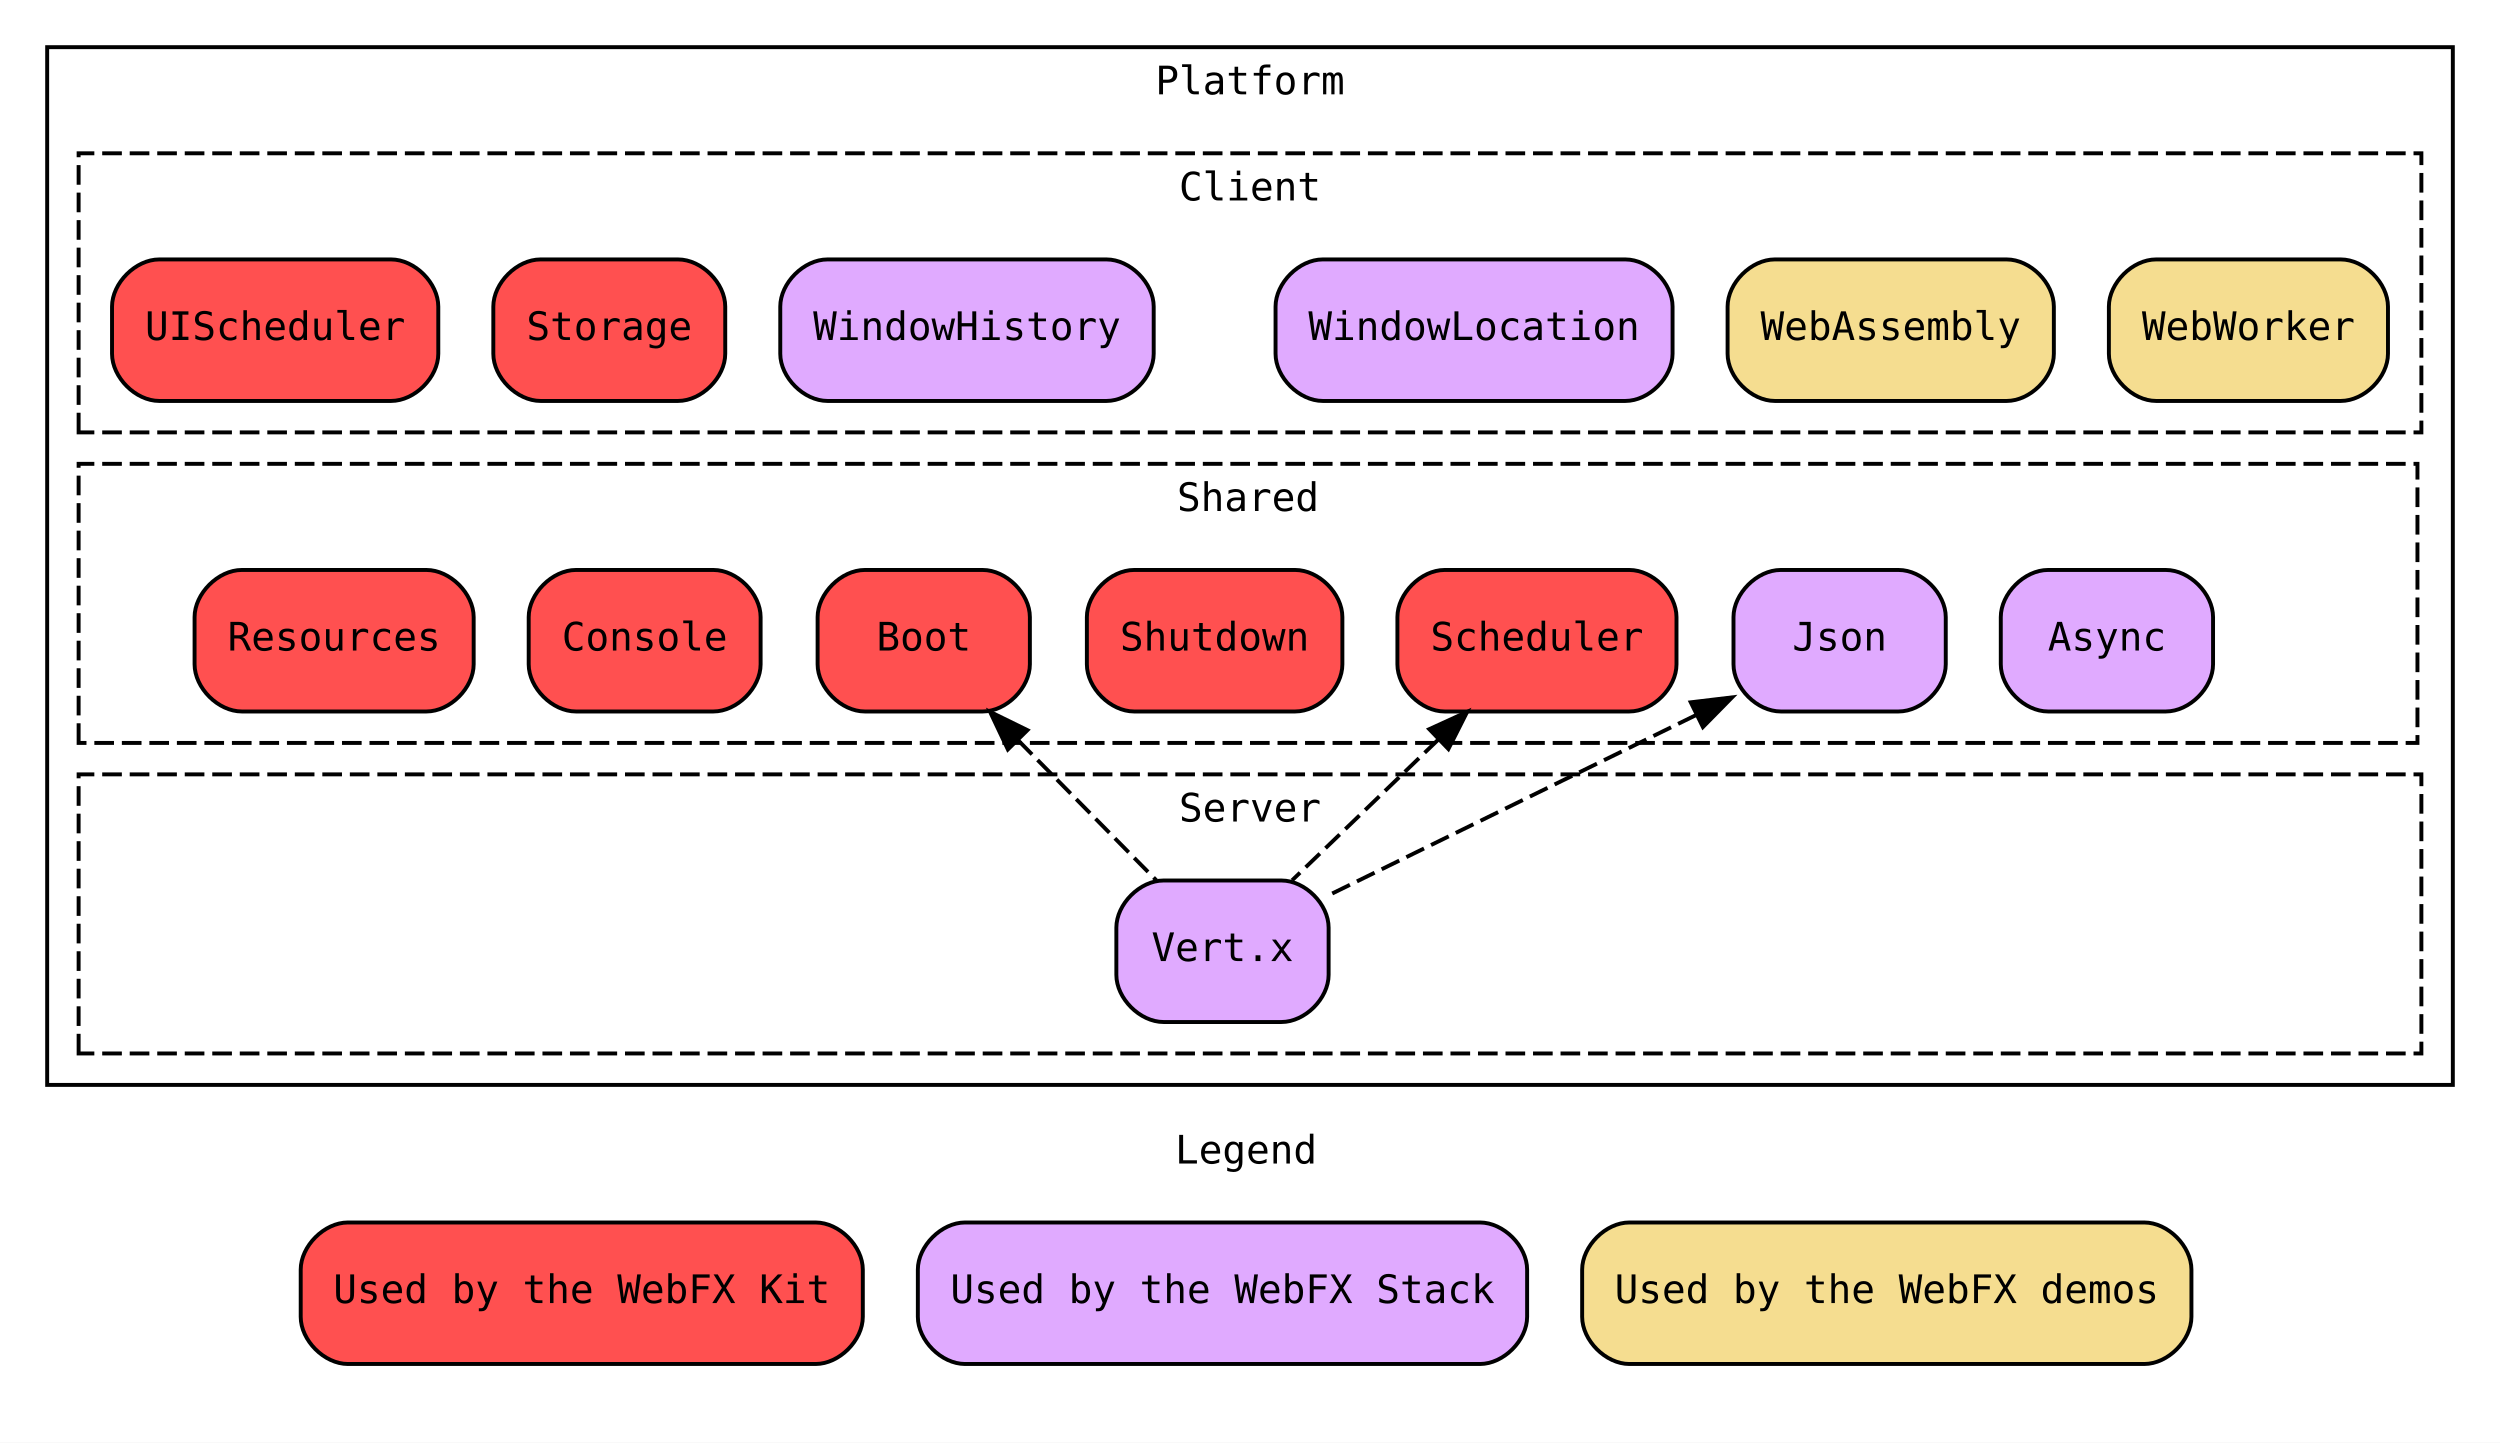
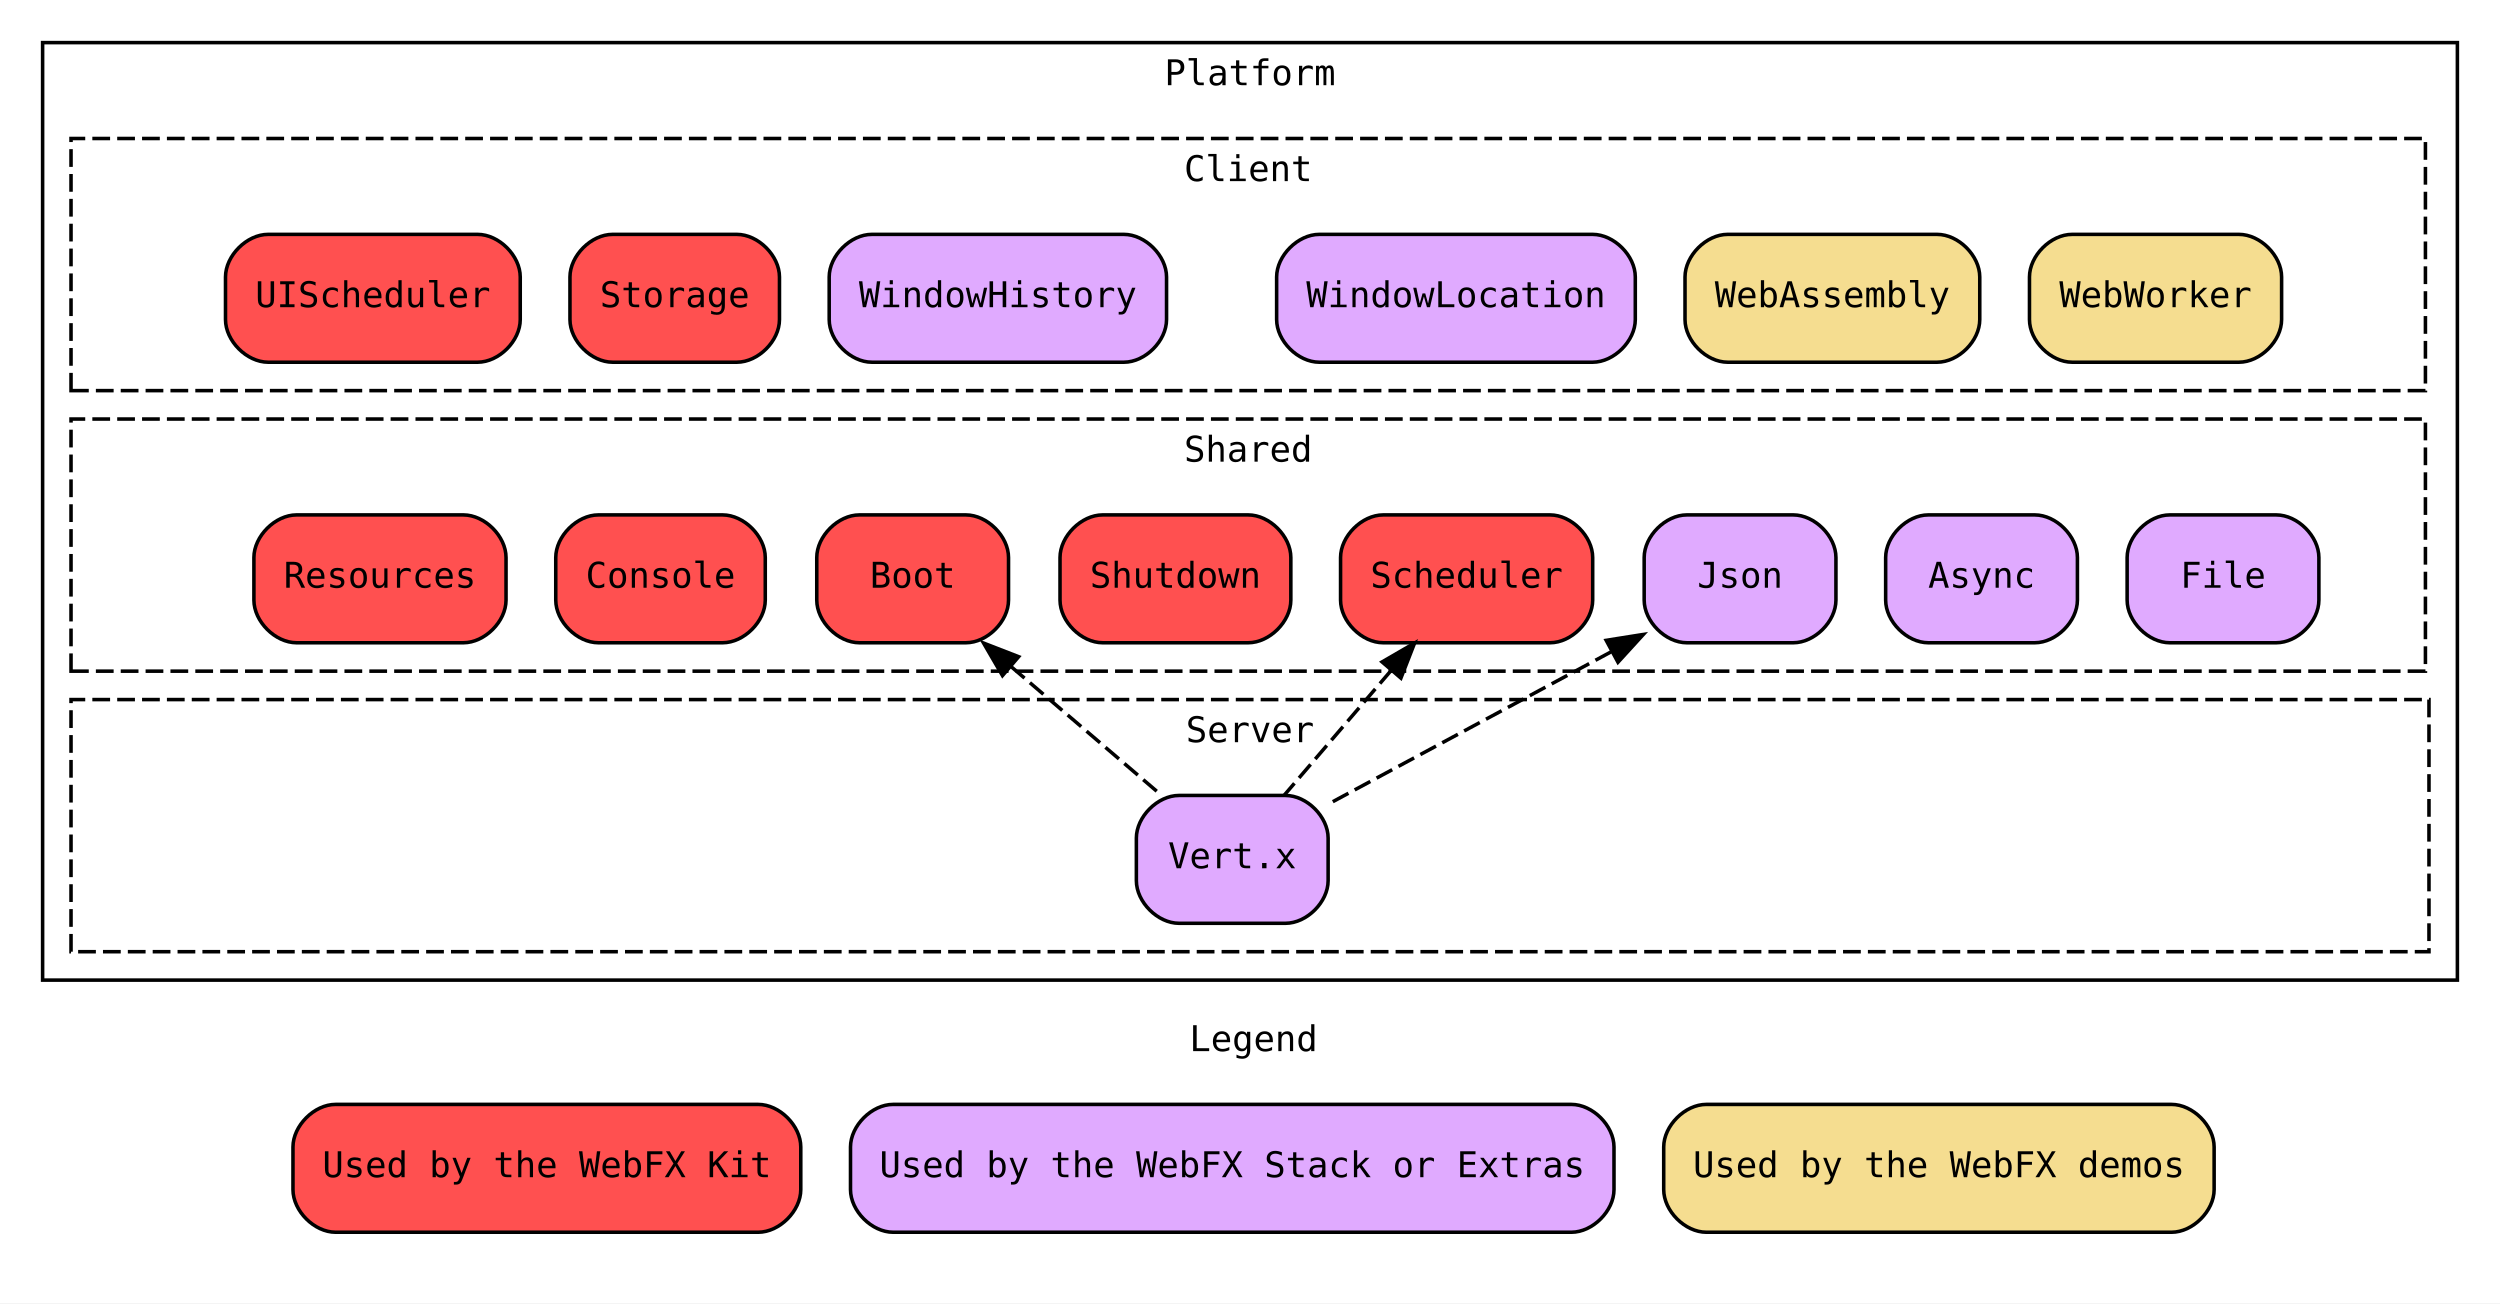
- <svg xmlns="http://www.w3.org/2000/svg" height="367pt" preserveAspectRatio="xMidYMid meet" viewBox="0.00 0.00 636.00 367.00" width="636pt">
+ <svg xmlns="http://www.w3.org/2000/svg" height="367pt" preserveAspectRatio="xMidYMid meet" viewBox="0.00 0.00 704.00 367.00" width="704pt">
  <g class="graph" id="graph0" transform="scale(1 1) rotate(0) translate(4 363)">
-     <polygon fill="white" points="-4,4 -4,-363 632,-363 632,4 -4,4" stroke="transparent" />
+     <polygon fill="white" points="-4,4 -4,-363 700,-363 700,4 -4,4" stroke="transparent" />
    <g class="cluster" id="clust1">
-       <polygon fill="none" points="8,-87 8,-351 620,-351 620,-87 8,-87" stroke="black" />
-       <text font-family="monospace" font-size="10.00" text-anchor="middle" x="314" y="-339">Platform    </text>
+       <polygon fill="none" points="8,-87 8,-351 688,-351 688,-87 8,-87" stroke="black" />
+       <text font-family="monospace" font-size="10.00" text-anchor="middle" x="348" y="-339">Platform    </text>
    </g>
    <g class="cluster" id="clust2">
-       <polygon fill="none" points="16,-253 16,-324 612,-324 612,-253 16,-253" stroke="black" stroke-dasharray="5,2" />
-       <text font-family="monospace" font-size="10.00" text-anchor="middle" x="314" y="-312">Client    </text>
+       <polygon fill="none" points="16,-253 16,-324 679,-324 679,-253 16,-253" stroke="black" stroke-dasharray="5,2" />
+       <text font-family="monospace" font-size="10.00" text-anchor="middle" x="347.5" y="-312">Client    </text>
    </g>
    <g class="cluster" id="clust4">
-       <polygon fill="none" points="16,-174 16,-245 611,-245 611,-174 16,-174" stroke="black" stroke-dasharray="5,2" />
-       <text font-family="monospace" font-size="10.00" text-anchor="middle" x="313.5" y="-233">Shared   </text>
+       <polygon fill="none" points="16,-174 16,-245 679,-245 679,-174 16,-174" stroke="black" stroke-dasharray="5,2" />
+       <text font-family="monospace" font-size="10.00" text-anchor="middle" x="347.5" y="-233">Shared   </text>
    </g>
    <g class="cluster" id="clust6">
-       <polygon fill="none" points="16,-95 16,-166 612,-166 612,-95 16,-95" stroke="black" stroke-dasharray="5,2" />
-       <text font-family="monospace" font-size="10.00" text-anchor="middle" x="314" y="-154">Server   </text>
+       <polygon fill="none" points="16,-95 16,-166 680,-166 680,-95 16,-95" stroke="black" stroke-dasharray="5,2" />
+       <text font-family="monospace" font-size="10.00" text-anchor="middle" x="348" y="-154">Server   </text>
    </g>
    <g class="cluster" id="clust8">
-       <text font-family="monospace" font-size="10.00" text-anchor="middle" x="313" y="-67">Legend  </text>
-     </g>
-     <g class="node" id="node1">
-       <path d="M95.5,-297C95.5,-297 36.5,-297 36.5,-297 30.5,-297 24.5,-291 24.5,-285 24.5,-285 24.5,-273 24.5,-273 24.5,-267 30.5,-261 36.5,-261 36.5,-261 95.5,-261 95.5,-261 101.5,-261 107.5,-267 107.5,-273 107.5,-273 107.5,-285 107.5,-285 107.5,-291 101.5,-297 95.5,-297" fill="#ff5050" stroke="black" />
-       <text font-family="monospace" font-size="10.00" text-anchor="middle" x="66" y="-276.5">UIScheduler</text>
+       <text font-family="monospace" font-size="10.00" text-anchor="middle" x="349" y="-67">Legend  </text>
    </g>
    <g class="node" id="node2">
-       <path d="M168.5,-297C168.5,-297 133.5,-297 133.5,-297 127.5,-297 121.5,-291 121.5,-285 121.5,-285 121.5,-273 121.5,-273 121.5,-267 127.5,-261 133.5,-261 133.5,-261 168.5,-261 168.5,-261 174.5,-261 180.5,-267 180.5,-273 180.5,-273 180.5,-285 180.5,-285 180.5,-291 174.5,-297 168.5,-297" fill="#ff5050" stroke="black" />
-       <text font-family="monospace" font-size="10.00" text-anchor="middle" x="151" y="-276.5">Storage</text>
+       <path d="M130.5,-297C130.5,-297 71.5,-297 71.5,-297 65.5,-297 59.5,-291 59.5,-285 59.5,-285 59.5,-273 59.5,-273 59.5,-267 65.5,-261 71.5,-261 71.5,-261 130.5,-261 130.5,-261 136.5,-261 142.5,-267 142.5,-273 142.5,-273 142.5,-285 142.5,-285 142.5,-291 136.5,-297 130.5,-297" fill="#ff5050" stroke="black" />
+       <text font-family="monospace" font-size="10.00" text-anchor="middle" x="101" y="-276.5">UIScheduler</text>
    </g>
    <g class="node" id="node3">
-       <path d="M277.5,-297C277.5,-297 206.5,-297 206.5,-297 200.5,-297 194.5,-291 194.5,-285 194.5,-285 194.5,-273 194.5,-273 194.5,-267 200.5,-261 206.5,-261 206.5,-261 277.5,-261 277.5,-261 283.5,-261 289.5,-267 289.5,-273 289.5,-273 289.5,-285 289.5,-285 289.5,-291 283.5,-297 277.5,-297" fill="#e0aaff" stroke="black" />
-       <text font-family="monospace" font-size="10.00" text-anchor="middle" x="242" y="-276.5">WindowHistory</text>
+       <path d="M203.5,-297C203.5,-297 168.5,-297 168.5,-297 162.5,-297 156.5,-291 156.5,-285 156.5,-285 156.5,-273 156.5,-273 156.5,-267 162.5,-261 168.5,-261 168.5,-261 203.5,-261 203.5,-261 209.5,-261 215.5,-267 215.5,-273 215.5,-273 215.5,-285 215.5,-285 215.5,-291 209.5,-297 203.5,-297" fill="#ff5050" stroke="black" />
+       <text font-family="monospace" font-size="10.00" text-anchor="middle" x="186" y="-276.5">Storage</text>
    </g>
-     <g class="node" id="node5">
-       <path d="M409.5,-297C409.5,-297 332.5,-297 332.5,-297 326.5,-297 320.5,-291 320.5,-285 320.5,-285 320.5,-273 320.5,-273 320.5,-267 326.5,-261 332.5,-261 332.5,-261 409.5,-261 409.5,-261 415.5,-261 421.5,-267 421.5,-273 421.5,-273 421.5,-285 421.5,-285 421.5,-291 415.5,-297 409.5,-297" fill="#e0aaff" stroke="black" />
-       <text font-family="monospace" font-size="10.00" text-anchor="middle" x="371" y="-276.5">WindowLocation</text>
+     <g class="node" id="node4">
+       <path d="M312.5,-297C312.5,-297 241.5,-297 241.5,-297 235.5,-297 229.5,-291 229.5,-285 229.5,-285 229.5,-273 229.5,-273 229.5,-267 235.5,-261 241.5,-261 241.5,-261 312.5,-261 312.5,-261 318.5,-261 324.5,-267 324.5,-273 324.5,-273 324.5,-285 324.5,-285 324.5,-291 318.5,-297 312.5,-297" fill="#e0aaff" stroke="black" />
+       <text font-family="monospace" font-size="10.00" text-anchor="middle" x="277" y="-276.5">WindowHistory</text>
+     </g>
+     <g class="node" id="node6">
+       <path d="M444.5,-297C444.5,-297 367.5,-297 367.5,-297 361.5,-297 355.5,-291 355.5,-285 355.5,-285 355.5,-273 355.5,-273 355.5,-267 361.5,-261 367.5,-261 367.5,-261 444.5,-261 444.5,-261 450.5,-261 456.5,-267 456.5,-273 456.5,-273 456.5,-285 456.5,-285 456.5,-291 450.5,-297 444.5,-297" fill="#e0aaff" stroke="black" />
+       <text font-family="monospace" font-size="10.00" text-anchor="middle" x="406" y="-276.5">WindowLocation</text>
+     </g>
+     <g class="node" id="node14">
+       <path d="M347.5,-218C347.5,-218 306.5,-218 306.5,-218 300.5,-218 294.5,-212 294.5,-206 294.5,-206 294.5,-194 294.5,-194 294.5,-188 300.5,-182 306.5,-182 306.5,-182 347.5,-182 347.5,-182 353.5,-182 359.5,-188 359.5,-194 359.5,-194 359.5,-206 359.5,-206 359.5,-212 353.5,-218 347.5,-218" fill="#ff5050" stroke="black" />
+       <text font-family="monospace" font-size="10.00" text-anchor="middle" x="327" y="-197.5">Shutdown</text>
+     </g>
+     <g class="node" id="node7">
+       <path d="M541.5,-297C541.5,-297 482.5,-297 482.5,-297 476.5,-297 470.5,-291 470.5,-285 470.5,-285 470.5,-273 470.5,-273 470.5,-267 476.5,-261 482.5,-261 482.5,-261 541.5,-261 541.5,-261 547.5,-261 553.5,-267 553.5,-273 553.5,-273 553.5,-285 553.5,-285 553.5,-291 547.5,-297 541.5,-297" fill="#f5dd90" stroke="black" />
+       <text font-family="monospace" font-size="10.00" text-anchor="middle" x="512" y="-276.5">WebAssembly</text>
+     </g>
+     <g class="node" id="node8">
+       <path d="M626.5,-297C626.5,-297 579.5,-297 579.5,-297 573.5,-297 567.5,-291 567.5,-285 567.5,-285 567.5,-273 567.5,-273 567.5,-267 573.5,-261 579.5,-261 579.5,-261 626.5,-261 626.5,-261 632.5,-261 638.5,-267 638.5,-273 638.5,-273 638.5,-285 638.5,-285 638.5,-291 632.5,-297 626.5,-297" fill="#f5dd90" stroke="black" />
+       <text font-family="monospace" font-size="10.00" text-anchor="middle" x="603" y="-276.5">WebWorker</text>
    </g>
    <g class="node" id="node12">
-       <path d="M325.5,-218C325.5,-218 284.5,-218 284.5,-218 278.5,-218 272.5,-212 272.5,-206 272.5,-206 272.5,-194 272.5,-194 272.5,-188 278.5,-182 284.5,-182 284.5,-182 325.5,-182 325.5,-182 331.5,-182 337.5,-188 337.5,-194 337.5,-194 337.5,-206 337.5,-206 337.5,-212 331.5,-218 325.5,-218" fill="#ff5050" stroke="black" />
-       <text font-family="monospace" font-size="10.00" text-anchor="middle" x="305" y="-197.5">Shutdown</text>
+       <path d="M126.5,-218C126.5,-218 79.5,-218 79.5,-218 73.5,-218 67.5,-212 67.5,-206 67.5,-206 67.5,-194 67.5,-194 67.5,-188 73.5,-182 79.5,-182 79.5,-182 126.5,-182 126.5,-182 132.5,-182 138.5,-188 138.5,-194 138.5,-194 138.5,-206 138.5,-206 138.5,-212 132.5,-218 126.5,-218" fill="#ff5050" stroke="black" />
+       <text font-family="monospace" font-size="10.00" text-anchor="middle" x="103" y="-197.5">Resources</text>
    </g>
-     <g class="node" id="node6">
-       <path d="M506.5,-297C506.5,-297 447.5,-297 447.5,-297 441.5,-297 435.5,-291 435.5,-285 435.5,-285 435.5,-273 435.5,-273 435.5,-267 441.5,-261 447.5,-261 447.5,-261 506.5,-261 506.5,-261 512.5,-261 518.5,-267 518.5,-273 518.5,-273 518.5,-285 518.5,-285 518.5,-291 512.5,-297 506.5,-297" fill="#f5dd90" stroke="black" />
-       <text font-family="monospace" font-size="10.00" text-anchor="middle" x="477" y="-276.5">WebAssembly</text>
+     <g class="node" id="node11">
+       <path d="M268,-218C268,-218 238,-218 238,-218 232,-218 226,-212 226,-206 226,-206 226,-194 226,-194 226,-188 232,-182 238,-182 238,-182 268,-182 268,-182 274,-182 280,-188 280,-194 280,-194 280,-206 280,-206 280,-212 274,-218 268,-218" fill="#ff5050" stroke="black" />
+       <text font-family="monospace" font-size="10.00" text-anchor="middle" x="253" y="-197.5">Boot</text>
    </g>
-     <g class="node" id="node7">
-       <path d="M591.5,-297C591.5,-297 544.5,-297 544.5,-297 538.5,-297 532.5,-291 532.5,-285 532.5,-285 532.5,-273 532.5,-273 532.5,-267 538.5,-261 544.5,-261 544.5,-261 591.5,-261 591.5,-261 597.5,-261 603.5,-267 603.5,-273 603.5,-273 603.5,-285 603.5,-285 603.5,-291 597.5,-297 591.5,-297" fill="#f5dd90" stroke="black" />
-       <text font-family="monospace" font-size="10.00" text-anchor="middle" x="568" y="-276.5">WebWorker</text>
+     <g class="node" id="node21">
+       <path d="M358,-139C358,-139 328,-139 328,-139 322,-139 316,-133 316,-127 316,-127 316,-115 316,-115 316,-109 322,-103 328,-103 328,-103 358,-103 358,-103 364,-103 370,-109 370,-115 370,-115 370,-127 370,-127 370,-133 364,-139 358,-139" fill="#e0aaff" stroke="black" />
+       <text font-family="monospace" font-size="10.00" text-anchor="middle" x="343" y="-118.5">Vert.x</text>
    </g>
-     <g class="node" id="node10">
-       <path d="M104.5,-218C104.5,-218 57.5,-218 57.5,-218 51.5,-218 45.5,-212 45.5,-206 45.5,-206 45.5,-194 45.5,-194 45.5,-188 51.5,-182 57.5,-182 57.5,-182 104.5,-182 104.5,-182 110.5,-182 116.5,-188 116.5,-194 116.5,-194 116.5,-206 116.5,-206 116.5,-212 110.5,-218 104.5,-218" fill="#ff5050" stroke="black" />
-       <text font-family="monospace" font-size="10.00" text-anchor="middle" x="81" y="-197.5">Resources</text>
+     <g class="edge" id="edge20">
+       <path d="M280.7,-175.3C294.4,-163.58 310.63,-149.7 323.08,-139.04" fill="none" stroke="black" stroke-dasharray="5,2" />
+       <polygon fill="black" points="278.3,-172.75 272.97,-181.91 282.85,-178.07 278.3,-172.75" stroke="black" />
    </g>
-     <g class="node" id="node9">
-       <path d="M246,-218C246,-218 216,-218 216,-218 210,-218 204,-212 204,-206 204,-206 204,-194 204,-194 204,-188 210,-182 216,-182 216,-182 246,-182 246,-182 252,-182 258,-188 258,-194 258,-194 258,-206 258,-206 258,-212 252,-218 246,-218" fill="#ff5050" stroke="black" />
-       <text font-family="monospace" font-size="10.00" text-anchor="middle" x="231" y="-197.5">Boot</text>
+     <g class="node" id="node13">
+       <path d="M199.5,-218C199.5,-218 164.5,-218 164.5,-218 158.5,-218 152.5,-212 152.5,-206 152.5,-206 152.5,-194 152.5,-194 152.5,-188 158.5,-182 164.5,-182 164.5,-182 199.5,-182 199.5,-182 205.5,-182 211.5,-188 211.5,-194 211.5,-194 211.5,-206 211.5,-206 211.5,-212 205.5,-218 199.5,-218" fill="#ff5050" stroke="black" />
+       <text font-family="monospace" font-size="10.00" text-anchor="middle" x="182" y="-197.5">Console</text>
+     </g>
+     <g class="node" id="node15">
+       <path d="M432.5,-218C432.5,-218 385.5,-218 385.5,-218 379.5,-218 373.5,-212 373.5,-206 373.5,-206 373.5,-194 373.5,-194 373.5,-188 379.5,-182 385.5,-182 385.5,-182 432.5,-182 432.5,-182 438.5,-182 444.5,-188 444.5,-194 444.5,-194 444.5,-206 444.5,-206 444.5,-212 438.5,-218 432.5,-218" fill="#ff5050" stroke="black" />
+       <text font-family="monospace" font-size="10.00" text-anchor="middle" x="409" y="-197.5">Scheduler</text>
+     </g>
+     <g class="node" id="node16">
+       <path d="M501,-218C501,-218 471,-218 471,-218 465,-218 459,-212 459,-206 459,-206 459,-194 459,-194 459,-188 465,-182 471,-182 471,-182 501,-182 501,-182 507,-182 513,-188 513,-194 513,-194 513,-206 513,-206 513,-212 507,-218 501,-218" fill="#e0aaff" stroke="black" />
+       <text font-family="monospace" font-size="10.00" text-anchor="middle" x="486" y="-197.5">Json</text>
+     </g>
+     <g class="edge" id="edge21">
+       <path d="M387.84,-174.31C377.97,-162.8 366.49,-149.4 357.61,-139.04" fill="none" stroke="black" stroke-dasharray="5,2" />
+       <polygon fill="black" points="385.19,-176.6 394.35,-181.91 390.5,-172.04 385.19,-176.6" stroke="black" />
+     </g>
+     <g class="node" id="node17">
+       <path d="M569,-218C569,-218 539,-218 539,-218 533,-218 527,-212 527,-206 527,-206 527,-194 527,-194 527,-188 533,-182 539,-182 539,-182 569,-182 569,-182 575,-182 581,-188 581,-194 581,-194 581,-206 581,-206 581,-212 575,-218 569,-218" fill="#e0aaff" stroke="black" />
+       <text font-family="monospace" font-size="10.00" text-anchor="middle" x="554" y="-197.5">Async</text>
+     </g>
+     <g class="edge" id="edge22">
+       <path d="M449.68,-179.44C424.92,-166.11 392.67,-148.74 370.13,-136.61" fill="none" stroke="black" stroke-dasharray="5,2" />
+       <polygon fill="black" points="448.3,-182.68 458.77,-184.34 451.62,-176.51 448.3,-182.68" stroke="black" />
    </g>
    <g class="node" id="node18">
-       <path d="M322,-139C322,-139 292,-139 292,-139 286,-139 280,-133 280,-127 280,-127 280,-115 280,-115 280,-109 286,-103 292,-103 292,-103 322,-103 322,-103 328,-103 334,-109 334,-115 334,-115 334,-127 334,-127 334,-133 328,-139 322,-139" fill="#e0aaff" stroke="black" />
-       <text font-family="monospace" font-size="10.00" text-anchor="middle" x="307" y="-118.5">Vert.x</text>
+       <path d="M637,-218C637,-218 607,-218 607,-218 601,-218 595,-212 595,-206 595,-206 595,-194 595,-194 595,-188 601,-182 607,-182 607,-182 637,-182 637,-182 643,-182 649,-188 649,-194 649,-194 649,-206 649,-206 649,-212 643,-218 637,-218" fill="#e0aaff" stroke="black" />
+       <text font-family="monospace" font-size="10.00" text-anchor="middle" x="622" y="-197.5">File</text>
    </g>
-     <g class="edge" id="edge17">
-       <path d="M255.04,-174.64C266.47,-163.06 279.86,-149.5 290.18,-139.04" fill="none" stroke="black" stroke-dasharray="5,2" />
-       <polygon fill="black" points="252.4,-172.34 247.87,-181.91 257.38,-177.25 252.4,-172.34" stroke="black" />
+     <g class="node" id="node24">
+       <path d="M438.5,-52C438.5,-52 247.5,-52 247.5,-52 241.5,-52 235.5,-46 235.5,-40 235.5,-40 235.5,-28 235.5,-28 235.5,-22 241.5,-16 247.5,-16 247.5,-16 438.5,-16 438.5,-16 444.5,-16 450.5,-22 450.5,-28 450.5,-28 450.5,-40 450.5,-40 450.5,-46 444.5,-52 438.5,-52" fill="#e0aaff" stroke="black" />
+       <text font-family="monospace" font-size="10.00" text-anchor="middle" x="343" y="-31.5">Used by the WebFX Stack or Extras</text>
    </g>
-     <g class="node" id="node11">
-       <path d="M177.5,-218C177.5,-218 142.5,-218 142.5,-218 136.5,-218 130.5,-212 130.5,-206 130.5,-206 130.5,-194 130.5,-194 130.5,-188 136.5,-182 142.5,-182 142.5,-182 177.5,-182 177.5,-182 183.5,-182 189.5,-188 189.5,-194 189.5,-194 189.5,-206 189.5,-206 189.5,-212 183.5,-218 177.5,-218" fill="#ff5050" stroke="black" />
-       <text font-family="monospace" font-size="10.00" text-anchor="middle" x="160" y="-197.5">Console</text>
+     <g class="node" id="node23">
+       <path d="M209.5,-52C209.5,-52 90.5,-52 90.5,-52 84.5,-52 78.5,-46 78.5,-40 78.5,-40 78.5,-28 78.5,-28 78.5,-22 84.5,-16 90.5,-16 90.5,-16 209.5,-16 209.5,-16 215.5,-16 221.5,-22 221.5,-28 221.5,-28 221.5,-40 221.5,-40 221.5,-46 215.5,-52 209.5,-52" fill="#ff5050" stroke="black" />
+       <text font-family="monospace" font-size="10.00" text-anchor="middle" x="150" y="-31.5">Used by the WebFX Kit</text>
    </g>
-     <g class="node" id="node13">
-       <path d="M410.5,-218C410.5,-218 363.5,-218 363.5,-218 357.5,-218 351.5,-212 351.5,-206 351.5,-206 351.5,-194 351.5,-194 351.5,-188 357.5,-182 363.5,-182 363.5,-182 410.5,-182 410.5,-182 416.5,-182 422.5,-188 422.5,-194 422.5,-194 422.5,-206 422.5,-206 422.5,-212 416.5,-218 410.5,-218" fill="#ff5050" stroke="black" />
-       <text font-family="monospace" font-size="10.00" text-anchor="middle" x="387" y="-197.5">Scheduler</text>
-     </g>
-     <g class="node" id="node14">
-       <path d="M479,-218C479,-218 449,-218 449,-218 443,-218 437,-212 437,-206 437,-206 437,-194 437,-194 437,-188 443,-182 449,-182 449,-182 479,-182 479,-182 485,-182 491,-188 491,-194 491,-194 491,-206 491,-206 491,-212 485,-218 479,-218" fill="#e0aaff" stroke="black" />
-       <text font-family="monospace" font-size="10.00" text-anchor="middle" x="464" y="-197.5">Json</text>
-     </g>
-     <g class="edge" id="edge18">
-       <path d="M362.03,-174.97C349.93,-163.32 335.67,-149.6 324.7,-139.04" fill="none" stroke="black" stroke-dasharray="5,2" />
-       <polygon fill="black" points="359.61,-177.5 369.25,-181.91 364.47,-172.45 359.61,-177.5" stroke="black" />
-     </g>
-     <g class="node" id="node15">
-       <path d="M547,-218C547,-218 517,-218 517,-218 511,-218 505,-212 505,-206 505,-206 505,-194 505,-194 505,-188 511,-182 517,-182 517,-182 547,-182 547,-182 553,-182 559,-188 559,-194 559,-194 559,-206 559,-206 559,-212 553,-218 547,-218" fill="#e0aaff" stroke="black" />
-       <text font-family="monospace" font-size="10.00" text-anchor="middle" x="532" y="-197.5">Async</text>
-     </g>
-     <g class="edge" id="edge19">
-       <path d="M427.4,-181.05C398.84,-167.04 359.82,-147.9 334.03,-135.26" fill="none" stroke="black" stroke-dasharray="5,2" />
-       <polygon fill="black" points="426.13,-184.33 436.65,-185.59 429.22,-178.04 426.13,-184.33" stroke="black" />
-     </g>
-     <g class="node" id="node21">
-       <path d="M372.5,-52C372.5,-52 241.5,-52 241.5,-52 235.5,-52 229.5,-46 229.5,-40 229.5,-40 229.5,-28 229.5,-28 229.5,-22 235.5,-16 241.5,-16 241.5,-16 372.5,-16 372.5,-16 378.5,-16 384.5,-22 384.5,-28 384.5,-28 384.5,-40 384.5,-40 384.5,-46 378.5,-52 372.5,-52" fill="#e0aaff" stroke="black" />
-       <text font-family="monospace" font-size="10.00" text-anchor="middle" x="307" y="-31.5">Used by the WebFX Stack</text>
-     </g>
-     <g class="node" id="node20">
-       <path d="M203.5,-52C203.5,-52 84.5,-52 84.5,-52 78.5,-52 72.5,-46 72.5,-40 72.5,-40 72.5,-28 72.5,-28 72.5,-22 78.5,-16 84.5,-16 84.5,-16 203.5,-16 203.5,-16 209.5,-16 215.5,-22 215.5,-28 215.5,-28 215.5,-40 215.5,-40 215.5,-46 209.5,-52 203.5,-52" fill="#ff5050" stroke="black" />
-       <text font-family="monospace" font-size="10.00" text-anchor="middle" x="144" y="-31.5">Used by the WebFX Kit</text>
-     </g>
-     <g class="node" id="node22">
-       <path d="M541.5,-52C541.5,-52 410.5,-52 410.5,-52 404.5,-52 398.5,-46 398.5,-40 398.5,-40 398.5,-28 398.5,-28 398.5,-22 404.5,-16 410.5,-16 410.5,-16 541.5,-16 541.5,-16 547.5,-16 553.5,-22 553.5,-28 553.5,-28 553.5,-40 553.5,-40 553.5,-46 547.5,-52 541.5,-52" fill="#f5dd90" stroke="black" />
-       <text font-family="monospace" font-size="10.00" text-anchor="middle" x="476" y="-31.5">Used by the WebFX demos</text>
+     <g class="node" id="node25">
+       <path d="M607.5,-52C607.5,-52 476.5,-52 476.5,-52 470.5,-52 464.5,-46 464.5,-40 464.5,-40 464.5,-28 464.5,-28 464.5,-22 470.5,-16 476.5,-16 476.5,-16 607.5,-16 607.5,-16 613.5,-16 619.5,-22 619.5,-28 619.5,-28 619.5,-40 619.5,-40 619.5,-46 613.5,-52 607.5,-52" fill="#f5dd90" stroke="black" />
+       <text font-family="monospace" font-size="10.00" text-anchor="middle" x="542" y="-31.5">Used by the WebFX demos</text>
    </g>
  </g>
</svg>
